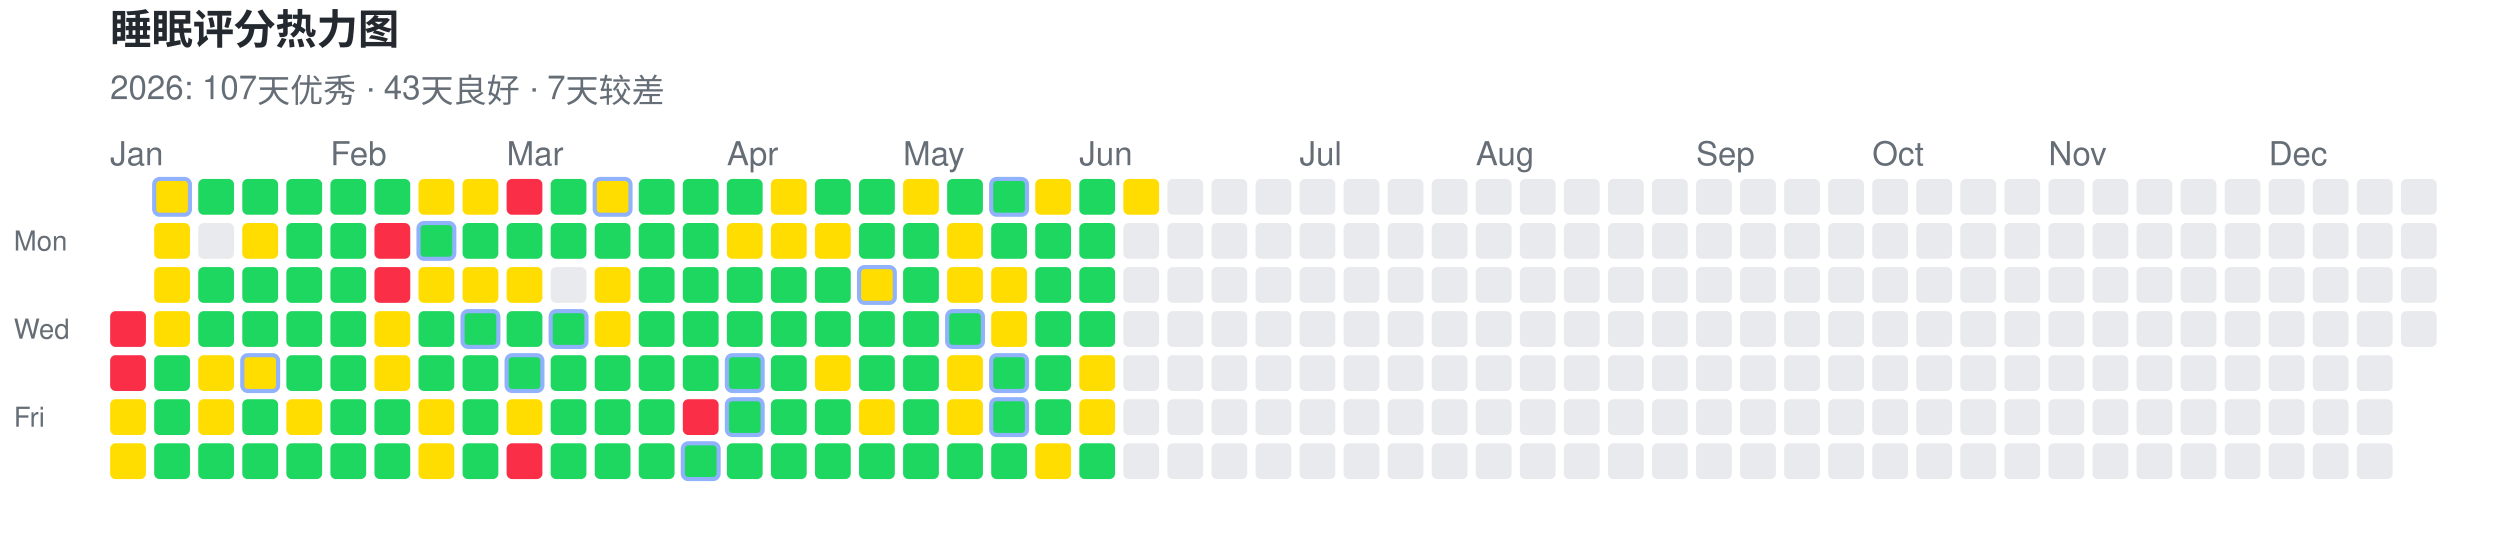
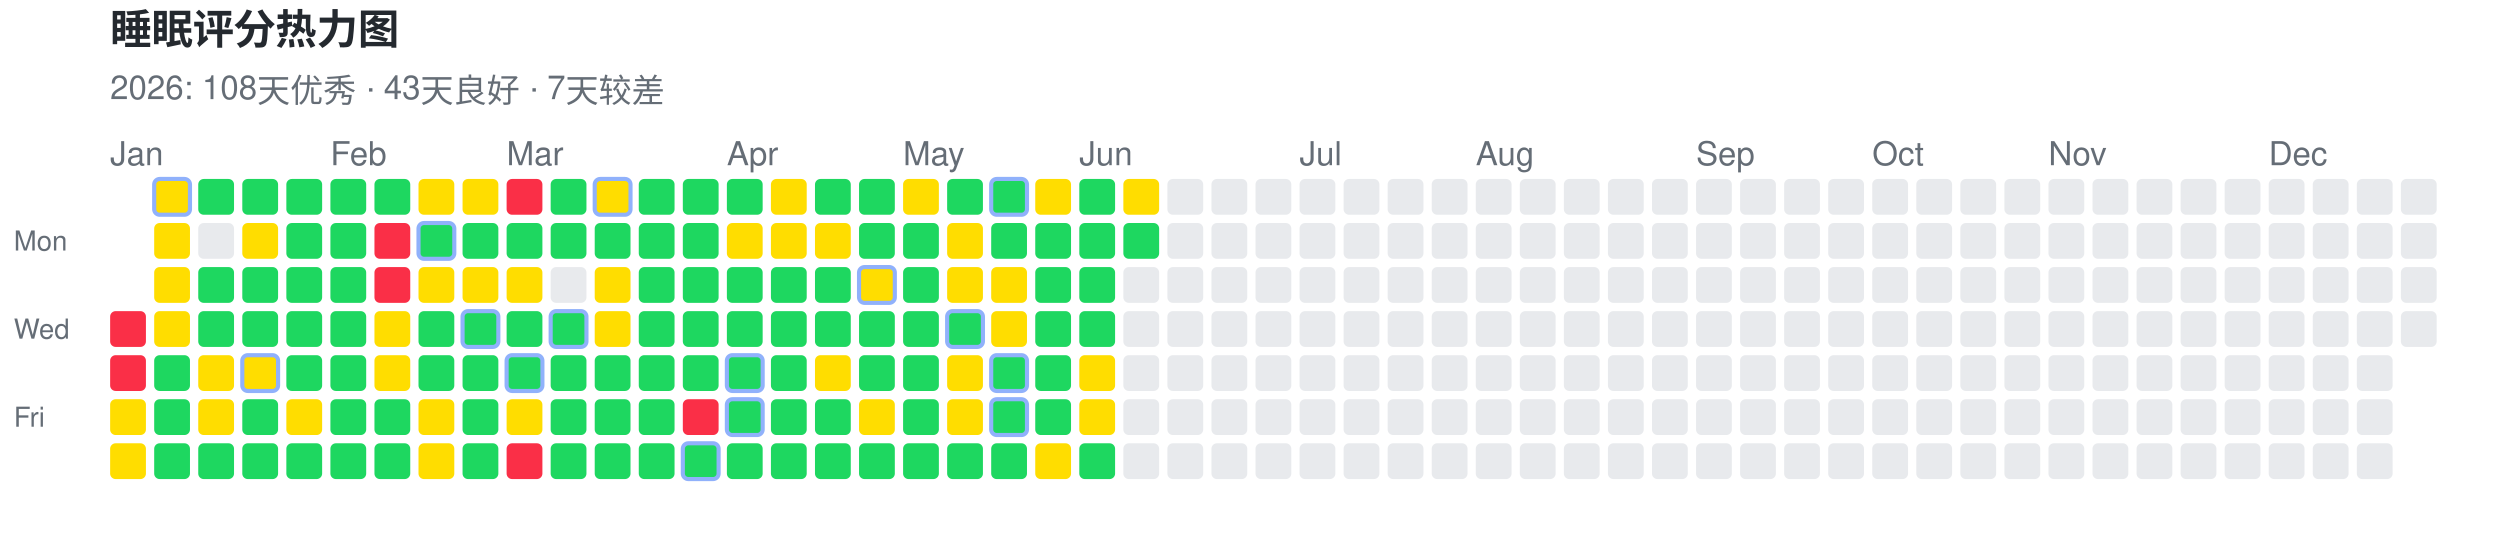
<svg xmlns="http://www.w3.org/2000/svg" width="908" height="197" viewBox="0 0 908 197" style="background-color:white;">
  <style>
    text { font-family: -apple-system, BlinkMacSystemFont, 'Segoe UI', Helvetica, Arial, sans-serif; }
  </style>
  <text x="40" y="16" font-size="15" fill="#24292f" font-weight="bold">睡眠评分热力图</text>
-   <text x="40" y="36" font-size="12" fill="#656d76">2026: 107天优秀 · 43天良好 · 7天较差</text>
+   <text x="40" y="36" font-size="12" fill="#656d76">2026: 108天优秀 · 43天良好 · 7天较差</text>
  <text x="40" y="60" font-size="12" fill="#656d76">Jan</text>
  <text x="120" y="60" font-size="12" fill="#656d76">Feb</text>
  <text x="184" y="60" font-size="12" fill="#656d76">Mar</text>
  <text x="264" y="60" font-size="12" fill="#656d76">Apr</text>
  <text x="328" y="60" font-size="12" fill="#656d76">May</text>
  <text x="392" y="60" font-size="12" fill="#656d76">Jun</text>
  <text x="472" y="60" font-size="12" fill="#656d76">Jul</text>
  <text x="536" y="60" font-size="12" fill="#656d76">Aug</text>
  <text x="616" y="60" font-size="12" fill="#656d76">Sep</text>
  <text x="680" y="60" font-size="12" fill="#656d76">Oct</text>
  <text x="744" y="60" font-size="12" fill="#656d76">Nov</text>
  <text x="824" y="60" font-size="12" fill="#656d76">Dec</text>
  <text x="5" y="91" font-size="10" fill="#656d76">Mon</text>
  <text x="5" y="123" font-size="10" fill="#656d76">Wed</text>
  <text x="5" y="155" font-size="10" fill="#656d76">Fri</text>
  <rect x="40" y="113" width="13" height="13" rx="2" ry="2" fill="#fa2f47" data-date="2026-01-01" data-score="47" data-duration="311" data-nap="" />
  <rect x="40" y="129" width="13" height="13" rx="2" ry="2" fill="#fa2f47" data-date="2026-01-02" data-score="52" data-duration="517" data-nap="" />
  <rect x="40" y="145" width="13" height="13" rx="2" ry="2" fill="#ffdd00" data-date="2026-01-03" data-score="74" data-duration="435" data-nap="" />
  <rect x="40" y="161" width="13" height="13" rx="2" ry="2" fill="#ffdd00" data-date="2026-01-04" data-score="83" data-duration="602" data-nap="" />
  <rect x="56" y="65" width="13" height="13" rx="2" ry="2" fill="#ffdd00" stroke="#90b1fb" stroke-width="1.5" data-date="2026-01-05" data-score="65" data-duration="561" data-nap="56" />
  <rect x="56" y="81" width="13" height="13" rx="2" ry="2" fill="#ffdd00" data-date="2026-01-06" data-score="84" data-duration="498" data-nap="" />
  <rect x="56" y="97" width="13" height="13" rx="2" ry="2" fill="#ffdd00" data-date="2026-01-07" data-score="73" data-duration="473" data-nap="" />
  <rect x="56" y="113" width="13" height="13" rx="2" ry="2" fill="#ffdd00" data-date="2026-01-08" data-score="71" data-duration="471" data-nap="" />
  <rect x="56" y="129" width="13" height="13" rx="2" ry="2" fill="#1ed760" data-date="2026-01-09" data-score="92" data-duration="435" data-nap="" />
  <rect x="56" y="145" width="13" height="13" rx="2" ry="2" fill="#1ed760" data-date="2026-01-10" data-score="95" data-duration="421" data-nap="" />
  <rect x="56" y="161" width="13" height="13" rx="2" ry="2" fill="#1ed760" data-date="2026-01-11" data-score="97" data-duration="395" data-nap="" />
  <rect x="72" y="65" width="13" height="13" rx="2" ry="2" fill="#1ed760" data-date="2026-01-12" data-score="97" data-duration="420" data-nap="" />
  <rect x="72" y="81" width="13" height="13" rx="2" ry="2" fill="#E8EAED" data-date="2026-01-13" data-score="" data-duration="" data-nap="" />
  <rect x="72" y="97" width="13" height="13" rx="2" ry="2" fill="#1ed760" data-date="2026-01-14" data-score="96" data-duration="533" data-nap="" />
  <rect x="72" y="113" width="13" height="13" rx="2" ry="2" fill="#1ed760" data-date="2026-01-15" data-score="95" data-duration="486" data-nap="" />
  <rect x="72" y="129" width="13" height="13" rx="2" ry="2" fill="#ffdd00" data-date="2026-01-16" data-score="69" data-duration="442" data-nap="" />
  <rect x="72" y="145" width="13" height="13" rx="2" ry="2" fill="#ffdd00" data-date="2026-01-17" data-score="76" data-duration="550" data-nap="" />
  <rect x="72" y="161" width="13" height="13" rx="2" ry="2" fill="#1ed760" data-date="2026-01-18" data-score="91" data-duration="450" data-nap="" />
  <rect x="88" y="65" width="13" height="13" rx="2" ry="2" fill="#1ed760" data-date="2026-01-19" data-score="98" data-duration="467" data-nap="" />
  <rect x="88" y="81" width="13" height="13" rx="2" ry="2" fill="#ffdd00" data-date="2026-01-20" data-score="74" data-duration="479" data-nap="" />
  <rect x="88" y="97" width="13" height="13" rx="2" ry="2" fill="#1ed760" data-date="2026-01-21" data-score="96" data-duration="461" data-nap="" />
  <rect x="88" y="113" width="13" height="13" rx="2" ry="2" fill="#1ed760" data-date="2026-01-22" data-score="93" data-duration="448" data-nap="" />
  <rect x="88" y="129" width="13" height="13" rx="2" ry="2" fill="#ffdd00" stroke="#90b1fb" stroke-width="1.5" data-date="2026-01-23" data-score="83" data-duration="499" data-nap="42" />
  <rect x="88" y="145" width="13" height="13" rx="2" ry="2" fill="#1ed760" data-date="2026-01-24" data-score="98" data-duration="545" data-nap="" />
  <rect x="88" y="161" width="13" height="13" rx="2" ry="2" fill="#1ed760" data-date="2026-01-25" data-score="86" data-duration="546" data-nap="" />
  <rect x="104" y="65" width="13" height="13" rx="2" ry="2" fill="#1ed760" data-date="2026-01-26" data-score="95" data-duration="508" data-nap="" />
  <rect x="104" y="81" width="13" height="13" rx="2" ry="2" fill="#1ed760" data-date="2026-01-27" data-score="94" data-duration="525" data-nap="" />
  <rect x="104" y="97" width="13" height="13" rx="2" ry="2" fill="#1ed760" data-date="2026-01-28" data-score="96" data-duration="422" data-nap="" />
  <rect x="104" y="113" width="13" height="13" rx="2" ry="2" fill="#1ed760" data-date="2026-01-29" data-score="94" data-duration="445" data-nap="" />
  <rect x="104" y="129" width="13" height="13" rx="2" ry="2" fill="#1ed760" data-date="2026-01-30" data-score="92" data-duration="562" data-nap="" />
  <rect x="104" y="145" width="13" height="13" rx="2" ry="2" fill="#ffdd00" data-date="2026-01-31" data-score="74" data-duration="511" data-nap="" />
  <rect x="104" y="161" width="13" height="13" rx="2" ry="2" fill="#1ed760" data-date="2026-02-01" data-score="96" data-duration="495" data-nap="" />
  <rect x="120" y="65" width="13" height="13" rx="2" ry="2" fill="#1ed760" data-date="2026-02-02" data-score="96" data-duration="519" data-nap="" />
  <rect x="120" y="81" width="13" height="13" rx="2" ry="2" fill="#1ed760" data-date="2026-02-03" data-score="96" data-duration="517" data-nap="" />
  <rect x="120" y="97" width="13" height="13" rx="2" ry="2" fill="#1ed760" data-date="2026-02-04" data-score="95" data-duration="464" data-nap="" />
  <rect x="120" y="113" width="13" height="13" rx="2" ry="2" fill="#1ed760" data-date="2026-02-05" data-score="97" data-duration="443" data-nap="" />
  <rect x="120" y="129" width="13" height="13" rx="2" ry="2" fill="#1ed760" data-date="2026-02-06" data-score="95" data-duration="516" data-nap="" />
  <rect x="120" y="145" width="13" height="13" rx="2" ry="2" fill="#1ed760" data-date="2026-02-07" data-score="96" data-duration="497" data-nap="" />
  <rect x="120" y="161" width="13" height="13" rx="2" ry="2" fill="#1ed760" data-date="2026-02-08" data-score="86" data-duration="488" data-nap="" />
  <rect x="136" y="65" width="13" height="13" rx="2" ry="2" fill="#1ed760" data-date="2026-02-09" data-score="93" data-duration="394" data-nap="" />
  <rect x="136" y="81" width="13" height="13" rx="2" ry="2" fill="#fa2f47" data-date="2026-02-10" data-score="56" data-duration="322" data-nap="" />
  <rect x="136" y="97" width="13" height="13" rx="2" ry="2" fill="#fa2f47" data-date="2026-02-11" data-score="44" data-duration="212" data-nap="" />
  <rect x="136" y="113" width="13" height="13" rx="2" ry="2" fill="#ffdd00" data-date="2026-02-12" data-score="84" data-duration="538" data-nap="" />
  <rect x="136" y="129" width="13" height="13" rx="2" ry="2" fill="#ffdd00" data-date="2026-02-13" data-score="81" data-duration="522" data-nap="" />
  <rect x="136" y="145" width="13" height="13" rx="2" ry="2" fill="#1ed760" data-date="2026-02-14" data-score="95" data-duration="444" data-nap="" />
  <rect x="136" y="161" width="13" height="13" rx="2" ry="2" fill="#1ed760" data-date="2026-02-15" data-score="98" data-duration="506" data-nap="" />
  <rect x="152" y="65" width="13" height="13" rx="2" ry="2" fill="#ffdd00" data-date="2026-02-16" data-score="84" data-duration="535" data-nap="" />
  <rect x="152" y="81" width="13" height="13" rx="2" ry="2" fill="#1ed760" stroke="#90b1fb" stroke-width="1.5" data-date="2026-02-17" data-score="94" data-duration="493" data-nap="58" />
  <rect x="152" y="97" width="13" height="13" rx="2" ry="2" fill="#ffdd00" data-date="2026-02-18" data-score="72" data-duration="530" data-nap="" />
  <rect x="152" y="113" width="13" height="13" rx="2" ry="2" fill="#1ed760" data-date="2026-02-19" data-score="93" data-duration="407" data-nap="" />
  <rect x="152" y="129" width="13" height="13" rx="2" ry="2" fill="#1ed760" data-date="2026-02-20" data-score="98" data-duration="400" data-nap="" />
  <rect x="152" y="145" width="13" height="13" rx="2" ry="2" fill="#ffdd00" data-date="2026-02-21" data-score="79" data-duration="497" data-nap="" />
  <rect x="152" y="161" width="13" height="13" rx="2" ry="2" fill="#ffdd00" data-date="2026-02-22" data-score="84" data-duration="494" data-nap="" />
  <rect x="168" y="65" width="13" height="13" rx="2" ry="2" fill="#ffdd00" data-date="2026-02-23" data-score="84" data-duration="404" data-nap="" />
  <rect x="168" y="81" width="13" height="13" rx="2" ry="2" fill="#1ed760" data-date="2026-02-24" data-score="93" data-duration="485" data-nap="" />
  <rect x="168" y="97" width="13" height="13" rx="2" ry="2" fill="#ffdd00" data-date="2026-02-25" data-score="82" data-duration="512" data-nap="" />
  <rect x="168" y="113" width="13" height="13" rx="2" ry="2" fill="#1ed760" stroke="#90b1fb" stroke-width="1.5" data-date="2026-02-26" data-score="93" data-duration="446" data-nap="28" />
  <rect x="168" y="129" width="13" height="13" rx="2" ry="2" fill="#1ed760" data-date="2026-02-27" data-score="97" data-duration="464" data-nap="" />
  <rect x="168" y="145" width="13" height="13" rx="2" ry="2" fill="#1ed760" data-date="2026-02-28" data-score="94" data-duration="351" data-nap="" />
  <rect x="168" y="161" width="13" height="13" rx="2" ry="2" fill="#1ed760" data-date="2026-03-01" data-score="96" data-duration="390" data-nap="" />
  <rect x="184" y="65" width="13" height="13" rx="2" ry="2" fill="#fa2f47" data-date="2026-03-02" data-score="49" data-duration="250" data-nap="" />
  <rect x="184" y="81" width="13" height="13" rx="2" ry="2" fill="#1ed760" data-date="2026-03-03" data-score="98" data-duration="516" data-nap="" />
  <rect x="184" y="97" width="13" height="13" rx="2" ry="2" fill="#ffdd00" data-date="2026-03-04" data-score="75" data-duration="464" data-nap="" />
  <rect x="184" y="113" width="13" height="13" rx="2" ry="2" fill="#1ed760" data-date="2026-03-05" data-score="91" data-duration="500" data-nap="" />
  <rect x="184" y="129" width="13" height="13" rx="2" ry="2" fill="#1ed760" stroke="#90b1fb" stroke-width="1.5" data-date="2026-03-06" data-score="91" data-duration="403" data-nap="36" />
  <rect x="184" y="145" width="13" height="13" rx="2" ry="2" fill="#ffdd00" data-date="2026-03-07" data-score="80" data-duration="356" data-nap="" />
  <rect x="184" y="161" width="13" height="13" rx="2" ry="2" fill="#fa2f47" data-date="2026-03-08" data-score="52" data-duration="752" data-nap="" />
  <rect x="200" y="65" width="13" height="13" rx="2" ry="2" fill="#1ed760" data-date="2026-03-09" data-score="96" data-duration="483" data-nap="" />
  <rect x="200" y="81" width="13" height="13" rx="2" ry="2" fill="#1ed760" data-date="2026-03-10" data-score="92" data-duration="522" data-nap="" />
  <rect x="200" y="97" width="13" height="13" rx="2" ry="2" fill="#E8EAED" data-date="2026-03-11" data-score="" data-duration="" data-nap="" />
  <rect x="200" y="113" width="13" height="13" rx="2" ry="2" fill="#1ed760" stroke="#90b1fb" stroke-width="1.5" data-date="2026-03-12" data-score="95" data-duration="485" data-nap="39" />
  <rect x="200" y="129" width="13" height="13" rx="2" ry="2" fill="#1ed760" data-date="2026-03-13" data-score="96" data-duration="482" data-nap="" />
  <rect x="200" y="145" width="13" height="13" rx="2" ry="2" fill="#1ed760" data-date="2026-03-14" data-score="96" data-duration="517" data-nap="" />
  <rect x="200" y="161" width="13" height="13" rx="2" ry="2" fill="#1ed760" data-date="2026-03-15" data-score="98" data-duration="512" data-nap="" />
  <rect x="216" y="65" width="13" height="13" rx="2" ry="2" fill="#ffdd00" stroke="#90b1fb" stroke-width="1.5" data-date="2026-03-16" data-score="63" data-duration="391" data-nap="28" />
  <rect x="216" y="81" width="13" height="13" rx="2" ry="2" fill="#1ed760" data-date="2026-03-17" data-score="98" data-duration="512" data-nap="" />
  <rect x="216" y="97" width="13" height="13" rx="2" ry="2" fill="#ffdd00" data-date="2026-03-18" data-score="75" data-duration="419" data-nap="" />
  <rect x="216" y="113" width="13" height="13" rx="2" ry="2" fill="#ffdd00" data-date="2026-03-19" data-score="73" data-duration="454" data-nap="" />
  <rect x="216" y="129" width="13" height="13" rx="2" ry="2" fill="#1ed760" data-date="2026-03-20" data-score="98" data-duration="468" data-nap="" />
  <rect x="216" y="145" width="13" height="13" rx="2" ry="2" fill="#1ed760" data-date="2026-03-21" data-score="98" data-duration="472" data-nap="" />
  <rect x="216" y="161" width="13" height="13" rx="2" ry="2" fill="#1ed760" data-date="2026-03-22" data-score="97" data-duration="540" data-nap="" />
  <rect x="232" y="65" width="13" height="13" rx="2" ry="2" fill="#1ed760" data-date="2026-03-23" data-score="98" data-duration="522" data-nap="" />
  <rect x="232" y="81" width="13" height="13" rx="2" ry="2" fill="#1ed760" data-date="2026-03-24" data-score="92" data-duration="492" data-nap="" />
  <rect x="232" y="97" width="13" height="13" rx="2" ry="2" fill="#1ed760" data-date="2026-03-25" data-score="99" data-duration="489" data-nap="" />
  <rect x="232" y="113" width="13" height="13" rx="2" ry="2" fill="#1ed760" data-date="2026-03-26" data-score="98" data-duration="488" data-nap="" />
  <rect x="232" y="129" width="13" height="13" rx="2" ry="2" fill="#1ed760" data-date="2026-03-27" data-score="96" data-duration="403" data-nap="" />
  <rect x="232" y="145" width="13" height="13" rx="2" ry="2" fill="#1ed760" data-date="2026-03-28" data-score="98" data-duration="474" data-nap="" />
  <rect x="232" y="161" width="13" height="13" rx="2" ry="2" fill="#1ed760" data-date="2026-03-29" data-score="95" data-duration="511" data-nap="" />
  <rect x="248" y="65" width="13" height="13" rx="2" ry="2" fill="#1ed760" data-date="2026-03-30" data-score="95" data-duration="516" data-nap="" />
  <rect x="248" y="81" width="13" height="13" rx="2" ry="2" fill="#1ed760" data-date="2026-03-31" data-score="96" data-duration="503" data-nap="" />
  <rect x="248" y="97" width="13" height="13" rx="2" ry="2" fill="#1ed760" data-date="2026-04-01" data-score="95" data-duration="476" data-nap="" />
  <rect x="248" y="113" width="13" height="13" rx="2" ry="2" fill="#1ed760" data-date="2026-04-02" data-score="98" data-duration="480" data-nap="" />
  <rect x="248" y="129" width="13" height="13" rx="2" ry="2" fill="#1ed760" data-date="2026-04-03" data-score="98" data-duration="375" data-nap="" />
  <rect x="248" y="145" width="13" height="13" rx="2" ry="2" fill="#fa2f47" data-date="2026-04-04" data-score="52" data-duration="327" data-nap="" />
  <rect x="248" y="161" width="13" height="13" rx="2" ry="2" fill="#1ed760" stroke="#90b1fb" stroke-width="1.5" data-date="2026-04-05" data-score="95" data-duration="511" data-nap="38" />
  <rect x="264" y="65" width="13" height="13" rx="2" ry="2" fill="#1ed760" data-date="2026-04-06" data-score="92" data-duration="481" data-nap="" />
  <rect x="264" y="81" width="13" height="13" rx="2" ry="2" fill="#ffdd00" data-date="2026-04-07" data-score="79" data-duration="510" data-nap="" />
  <rect x="264" y="97" width="13" height="13" rx="2" ry="2" fill="#1ed760" data-date="2026-04-08" data-score="98" data-duration="491" data-nap="" />
  <rect x="264" y="113" width="13" height="13" rx="2" ry="2" fill="#1ed760" data-date="2026-04-09" data-score="96" data-duration="456" data-nap="" />
  <rect x="264" y="129" width="13" height="13" rx="2" ry="2" fill="#1ed760" stroke="#90b1fb" stroke-width="1.5" data-date="2026-04-10" data-score="96" data-duration="386" data-nap="26" />
  <rect x="264" y="145" width="13" height="13" rx="2" ry="2" fill="#1ed760" stroke="#90b1fb" stroke-width="1.5" data-date="2026-04-11" data-score="98" data-duration="437" data-nap="31" />
  <rect x="264" y="161" width="13" height="13" rx="2" ry="2" fill="#1ed760" data-date="2026-04-12" data-score="92" data-duration="579" data-nap="" />
  <rect x="280" y="65" width="13" height="13" rx="2" ry="2" fill="#ffdd00" data-date="2026-04-13" data-score="77" data-duration="486" data-nap="" />
  <rect x="280" y="81" width="13" height="13" rx="2" ry="2" fill="#ffdd00" data-date="2026-04-14" data-score="85" data-duration="472" data-nap="" />
  <rect x="280" y="97" width="13" height="13" rx="2" ry="2" fill="#1ed760" data-date="2026-04-15" data-score="95" data-duration="498" data-nap="" />
  <rect x="280" y="113" width="13" height="13" rx="2" ry="2" fill="#1ed760" data-date="2026-04-16" data-score="93" data-duration="417" data-nap="" />
  <rect x="280" y="129" width="13" height="13" rx="2" ry="2" fill="#1ed760" data-date="2026-04-17" data-score="95" data-duration="396" data-nap="" />
  <rect x="280" y="145" width="13" height="13" rx="2" ry="2" fill="#1ed760" data-date="2026-04-18" data-score="94" data-duration="378" data-nap="" />
  <rect x="280" y="161" width="13" height="13" rx="2" ry="2" fill="#1ed760" data-date="2026-04-19" data-score="95" data-duration="480" data-nap="" />
  <rect x="296" y="65" width="13" height="13" rx="2" ry="2" fill="#1ed760" data-date="2026-04-20" data-score="92" data-duration="428" data-nap="" />
  <rect x="296" y="81" width="13" height="13" rx="2" ry="2" fill="#ffdd00" data-date="2026-04-21" data-score="83" data-duration="357" data-nap="" />
  <rect x="296" y="97" width="13" height="13" rx="2" ry="2" fill="#1ed760" data-date="2026-04-22" data-score="94" data-duration="443" data-nap="" />
  <rect x="296" y="113" width="13" height="13" rx="2" ry="2" fill="#1ed760" data-date="2026-04-23" data-score="98" data-duration="506" data-nap="" />
  <rect x="296" y="129" width="13" height="13" rx="2" ry="2" fill="#ffdd00" data-date="2026-04-24" data-score="71" data-duration="345" data-nap="" />
  <rect x="296" y="145" width="13" height="13" rx="2" ry="2" fill="#1ed760" data-date="2026-04-25" data-score="92" data-duration="462" data-nap="" />
  <rect x="296" y="161" width="13" height="13" rx="2" ry="2" fill="#1ed760" data-date="2026-04-26" data-score="93" data-duration="534" data-nap="" />
  <rect x="312" y="65" width="13" height="13" rx="2" ry="2" fill="#1ed760" data-date="2026-04-27" data-score="86" data-duration="523" data-nap="" />
  <rect x="312" y="81" width="13" height="13" rx="2" ry="2" fill="#1ed760" data-date="2026-04-28" data-score="97" data-duration="491" data-nap="" />
  <rect x="312" y="97" width="13" height="13" rx="2" ry="2" fill="#ffdd00" stroke="#90b1fb" stroke-width="1.5" data-date="2026-04-29" data-score="66" data-duration="455" data-nap="22" />
  <rect x="312" y="113" width="13" height="13" rx="2" ry="2" fill="#1ed760" data-date="2026-04-30" data-score="97" data-duration="469" data-nap="" />
  <rect x="312" y="129" width="13" height="13" rx="2" ry="2" fill="#1ed760" data-date="2026-05-01" data-score="98" data-duration="553" data-nap="" />
  <rect x="312" y="145" width="13" height="13" rx="2" ry="2" fill="#ffdd00" data-date="2026-05-02" data-score="74" data-duration="418" data-nap="" />
  <rect x="312" y="161" width="13" height="13" rx="2" ry="2" fill="#1ed760" data-date="2026-05-03" data-score="97" data-duration="507" data-nap="" />
  <rect x="328" y="65" width="13" height="13" rx="2" ry="2" fill="#ffdd00" data-date="2026-05-04" data-score="76" data-duration="431" data-nap="" />
  <rect x="328" y="81" width="13" height="13" rx="2" ry="2" fill="#1ed760" data-date="2026-05-05" data-score="98" data-duration="492" data-nap="" />
  <rect x="328" y="97" width="13" height="13" rx="2" ry="2" fill="#1ed760" data-date="2026-05-06" data-score="92" data-duration="511" data-nap="" />
  <rect x="328" y="113" width="13" height="13" rx="2" ry="2" fill="#1ed760" data-date="2026-05-07" data-score="99" data-duration="510" data-nap="" />
  <rect x="328" y="129" width="13" height="13" rx="2" ry="2" fill="#1ed760" data-date="2026-05-08" data-score="97" data-duration="408" data-nap="" />
  <rect x="328" y="145" width="13" height="13" rx="2" ry="2" fill="#1ed760" data-date="2026-05-09" data-score="97" data-duration="494" data-nap="" />
  <rect x="328" y="161" width="13" height="13" rx="2" ry="2" fill="#1ed760" data-date="2026-05-10" data-score="94" data-duration="399" data-nap="" />
  <rect x="344" y="65" width="13" height="13" rx="2" ry="2" fill="#1ed760" data-date="2026-05-11" data-score="98" data-duration="489" data-nap="" />
  <rect x="344" y="81" width="13" height="13" rx="2" ry="2" fill="#ffdd00" data-date="2026-05-12" data-score="66" data-duration="516" data-nap="" />
  <rect x="344" y="97" width="13" height="13" rx="2" ry="2" fill="#ffdd00" data-date="2026-05-13" data-score="77" data-duration="481" data-nap="" />
  <rect x="344" y="113" width="13" height="13" rx="2" ry="2" fill="#1ed760" stroke="#90b1fb" stroke-width="1.5" data-date="2026-05-14" data-score="86" data-duration="480" data-nap="10" />
  <rect x="344" y="129" width="13" height="13" rx="2" ry="2" fill="#ffdd00" data-date="2026-05-15" data-score="76" data-duration="400" data-nap="" />
  <rect x="344" y="145" width="13" height="13" rx="2" ry="2" fill="#ffdd00" data-date="2026-05-16" data-score="83" data-duration="566" data-nap="" />
  <rect x="344" y="161" width="13" height="13" rx="2" ry="2" fill="#1ed760" data-date="2026-05-17" data-score="93" data-duration="405" data-nap="" />
  <rect x="360" y="65" width="13" height="13" rx="2" ry="2" fill="#1ed760" stroke="#90b1fb" stroke-width="1.5" data-date="2026-05-18" data-score="92" data-duration="527" data-nap="23" />
  <rect x="360" y="81" width="13" height="13" rx="2" ry="2" fill="#1ed760" data-date="2026-05-19" data-score="97" data-duration="497" data-nap="" />
  <rect x="360" y="97" width="13" height="13" rx="2" ry="2" fill="#ffdd00" data-date="2026-05-20" data-score="85" data-duration="317" data-nap="" />
  <rect x="360" y="113" width="13" height="13" rx="2" ry="2" fill="#ffdd00" data-date="2026-05-21" data-score="77" data-duration="530" data-nap="" />
  <rect x="360" y="129" width="13" height="13" rx="2" ry="2" fill="#1ed760" stroke="#90b1fb" stroke-width="1.5" data-date="2026-05-22" data-score="93" data-duration="533" data-nap="25" />
  <rect x="360" y="145" width="13" height="13" rx="2" ry="2" fill="#1ed760" stroke="#90b1fb" stroke-width="1.5" data-date="2026-05-23" data-score="97" data-duration="523" data-nap="27" />
  <rect x="360" y="161" width="13" height="13" rx="2" ry="2" fill="#1ed760" data-date="2026-05-24" data-score="97" data-duration="521" data-nap="" />
  <rect x="376" y="65" width="13" height="13" rx="2" ry="2" fill="#ffdd00" data-date="2026-05-25" data-score="83" data-duration="507" data-nap="" />
  <rect x="376" y="81" width="13" height="13" rx="2" ry="2" fill="#1ed760" data-date="2026-05-26" data-score="93" data-duration="498" data-nap="" />
  <rect x="376" y="97" width="13" height="13" rx="2" ry="2" fill="#1ed760" data-date="2026-05-27" data-score="93" data-duration="495" data-nap="" />
  <rect x="376" y="113" width="13" height="13" rx="2" ry="2" fill="#1ed760" data-date="2026-05-28" data-score="93" data-duration="470" data-nap="" />
  <rect x="376" y="129" width="13" height="13" rx="2" ry="2" fill="#1ed760" data-date="2026-05-29" data-score="96" data-duration="408" data-nap="" />
  <rect x="376" y="145" width="13" height="13" rx="2" ry="2" fill="#1ed760" data-date="2026-05-30" data-score="97" data-duration="394" data-nap="" />
  <rect x="376" y="161" width="13" height="13" rx="2" ry="2" fill="#ffdd00" data-date="2026-05-31" data-score="75" data-duration="485" data-nap="" />
  <rect x="392" y="65" width="13" height="13" rx="2" ry="2" fill="#1ed760" data-date="2026-06-01" data-score="96" data-duration="400" data-nap="" />
  <rect x="392" y="81" width="13" height="13" rx="2" ry="2" fill="#1ed760" data-date="2026-06-02" data-score="91" data-duration="497" data-nap="" />
  <rect x="392" y="97" width="13" height="13" rx="2" ry="2" fill="#1ed760" data-date="2026-06-03" data-score="97" data-duration="489" data-nap="" />
  <rect x="392" y="113" width="13" height="13" rx="2" ry="2" fill="#1ed760" data-date="2026-06-04" data-score="97" data-duration="473" data-nap="" />
  <rect x="392" y="129" width="13" height="13" rx="2" ry="2" fill="#ffdd00" data-date="2026-06-05" data-score="62" data-duration="396" data-nap="" />
  <rect x="392" y="145" width="13" height="13" rx="2" ry="2" fill="#ffdd00" data-date="2026-06-06" data-score="79" data-duration="481" data-nap="" />
  <rect x="392" y="161" width="13" height="13" rx="2" ry="2" fill="#1ed760" data-date="2026-06-07" data-score="97" data-duration="453" data-nap="" />
  <rect x="408" y="65" width="13" height="13" rx="2" ry="2" fill="#ffdd00" data-date="2026-06-08" data-score="85" data-duration="500" data-nap="" />
-   <rect x="408" y="81" width="13" height="13" rx="2" ry="2" fill="#E8EAED" data-date="2026-06-09" data-score="" data-duration="" data-nap="" />
+   <rect x="408" y="81" width="13" height="13" rx="2" ry="2" fill="#1ed760" data-date="2026-06-09" data-score="96" data-duration="420" data-nap="" />
  <rect x="408" y="97" width="13" height="13" rx="2" ry="2" fill="#E8EAED" data-date="2026-06-10" data-score="" data-duration="" data-nap="" />
  <rect x="408" y="113" width="13" height="13" rx="2" ry="2" fill="#E8EAED" data-date="2026-06-11" data-score="" data-duration="" data-nap="" />
  <rect x="408" y="129" width="13" height="13" rx="2" ry="2" fill="#E8EAED" data-date="2026-06-12" data-score="" data-duration="" data-nap="" />
  <rect x="408" y="145" width="13" height="13" rx="2" ry="2" fill="#E8EAED" data-date="2026-06-13" data-score="" data-duration="" data-nap="" />
  <rect x="408" y="161" width="13" height="13" rx="2" ry="2" fill="#E8EAED" data-date="2026-06-14" data-score="" data-duration="" data-nap="" />
  <rect x="424" y="65" width="13" height="13" rx="2" ry="2" fill="#E8EAED" data-date="2026-06-15" data-score="" data-duration="" data-nap="" />
  <rect x="424" y="81" width="13" height="13" rx="2" ry="2" fill="#E8EAED" data-date="2026-06-16" data-score="" data-duration="" data-nap="" />
  <rect x="424" y="97" width="13" height="13" rx="2" ry="2" fill="#E8EAED" data-date="2026-06-17" data-score="" data-duration="" data-nap="" />
  <rect x="424" y="113" width="13" height="13" rx="2" ry="2" fill="#E8EAED" data-date="2026-06-18" data-score="" data-duration="" data-nap="" />
  <rect x="424" y="129" width="13" height="13" rx="2" ry="2" fill="#E8EAED" data-date="2026-06-19" data-score="" data-duration="" data-nap="" />
  <rect x="424" y="145" width="13" height="13" rx="2" ry="2" fill="#E8EAED" data-date="2026-06-20" data-score="" data-duration="" data-nap="" />
  <rect x="424" y="161" width="13" height="13" rx="2" ry="2" fill="#E8EAED" data-date="2026-06-21" data-score="" data-duration="" data-nap="" />
  <rect x="440" y="65" width="13" height="13" rx="2" ry="2" fill="#E8EAED" data-date="2026-06-22" data-score="" data-duration="" data-nap="" />
  <rect x="440" y="81" width="13" height="13" rx="2" ry="2" fill="#E8EAED" data-date="2026-06-23" data-score="" data-duration="" data-nap="" />
  <rect x="440" y="97" width="13" height="13" rx="2" ry="2" fill="#E8EAED" data-date="2026-06-24" data-score="" data-duration="" data-nap="" />
  <rect x="440" y="113" width="13" height="13" rx="2" ry="2" fill="#E8EAED" data-date="2026-06-25" data-score="" data-duration="" data-nap="" />
  <rect x="440" y="129" width="13" height="13" rx="2" ry="2" fill="#E8EAED" data-date="2026-06-26" data-score="" data-duration="" data-nap="" />
  <rect x="440" y="145" width="13" height="13" rx="2" ry="2" fill="#E8EAED" data-date="2026-06-27" data-score="" data-duration="" data-nap="" />
  <rect x="440" y="161" width="13" height="13" rx="2" ry="2" fill="#E8EAED" data-date="2026-06-28" data-score="" data-duration="" data-nap="" />
  <rect x="456" y="65" width="13" height="13" rx="2" ry="2" fill="#E8EAED" data-date="2026-06-29" data-score="" data-duration="" data-nap="" />
  <rect x="456" y="81" width="13" height="13" rx="2" ry="2" fill="#E8EAED" data-date="2026-06-30" data-score="" data-duration="" data-nap="" />
  <rect x="456" y="97" width="13" height="13" rx="2" ry="2" fill="#E8EAED" data-date="2026-07-01" data-score="" data-duration="" data-nap="" />
  <rect x="456" y="113" width="13" height="13" rx="2" ry="2" fill="#E8EAED" data-date="2026-07-02" data-score="" data-duration="" data-nap="" />
  <rect x="456" y="129" width="13" height="13" rx="2" ry="2" fill="#E8EAED" data-date="2026-07-03" data-score="" data-duration="" data-nap="" />
  <rect x="456" y="145" width="13" height="13" rx="2" ry="2" fill="#E8EAED" data-date="2026-07-04" data-score="" data-duration="" data-nap="" />
  <rect x="456" y="161" width="13" height="13" rx="2" ry="2" fill="#E8EAED" data-date="2026-07-05" data-score="" data-duration="" data-nap="" />
  <rect x="472" y="65" width="13" height="13" rx="2" ry="2" fill="#E8EAED" data-date="2026-07-06" data-score="" data-duration="" data-nap="" />
  <rect x="472" y="81" width="13" height="13" rx="2" ry="2" fill="#E8EAED" data-date="2026-07-07" data-score="" data-duration="" data-nap="" />
  <rect x="472" y="97" width="13" height="13" rx="2" ry="2" fill="#E8EAED" data-date="2026-07-08" data-score="" data-duration="" data-nap="" />
  <rect x="472" y="113" width="13" height="13" rx="2" ry="2" fill="#E8EAED" data-date="2026-07-09" data-score="" data-duration="" data-nap="" />
  <rect x="472" y="129" width="13" height="13" rx="2" ry="2" fill="#E8EAED" data-date="2026-07-10" data-score="" data-duration="" data-nap="" />
  <rect x="472" y="145" width="13" height="13" rx="2" ry="2" fill="#E8EAED" data-date="2026-07-11" data-score="" data-duration="" data-nap="" />
  <rect x="472" y="161" width="13" height="13" rx="2" ry="2" fill="#E8EAED" data-date="2026-07-12" data-score="" data-duration="" data-nap="" />
  <rect x="488" y="65" width="13" height="13" rx="2" ry="2" fill="#E8EAED" data-date="2026-07-13" data-score="" data-duration="" data-nap="" />
  <rect x="488" y="81" width="13" height="13" rx="2" ry="2" fill="#E8EAED" data-date="2026-07-14" data-score="" data-duration="" data-nap="" />
  <rect x="488" y="97" width="13" height="13" rx="2" ry="2" fill="#E8EAED" data-date="2026-07-15" data-score="" data-duration="" data-nap="" />
  <rect x="488" y="113" width="13" height="13" rx="2" ry="2" fill="#E8EAED" data-date="2026-07-16" data-score="" data-duration="" data-nap="" />
  <rect x="488" y="129" width="13" height="13" rx="2" ry="2" fill="#E8EAED" data-date="2026-07-17" data-score="" data-duration="" data-nap="" />
  <rect x="488" y="145" width="13" height="13" rx="2" ry="2" fill="#E8EAED" data-date="2026-07-18" data-score="" data-duration="" data-nap="" />
  <rect x="488" y="161" width="13" height="13" rx="2" ry="2" fill="#E8EAED" data-date="2026-07-19" data-score="" data-duration="" data-nap="" />
  <rect x="504" y="65" width="13" height="13" rx="2" ry="2" fill="#E8EAED" data-date="2026-07-20" data-score="" data-duration="" data-nap="" />
  <rect x="504" y="81" width="13" height="13" rx="2" ry="2" fill="#E8EAED" data-date="2026-07-21" data-score="" data-duration="" data-nap="" />
  <rect x="504" y="97" width="13" height="13" rx="2" ry="2" fill="#E8EAED" data-date="2026-07-22" data-score="" data-duration="" data-nap="" />
  <rect x="504" y="113" width="13" height="13" rx="2" ry="2" fill="#E8EAED" data-date="2026-07-23" data-score="" data-duration="" data-nap="" />
  <rect x="504" y="129" width="13" height="13" rx="2" ry="2" fill="#E8EAED" data-date="2026-07-24" data-score="" data-duration="" data-nap="" />
  <rect x="504" y="145" width="13" height="13" rx="2" ry="2" fill="#E8EAED" data-date="2026-07-25" data-score="" data-duration="" data-nap="" />
  <rect x="504" y="161" width="13" height="13" rx="2" ry="2" fill="#E8EAED" data-date="2026-07-26" data-score="" data-duration="" data-nap="" />
  <rect x="520" y="65" width="13" height="13" rx="2" ry="2" fill="#E8EAED" data-date="2026-07-27" data-score="" data-duration="" data-nap="" />
  <rect x="520" y="81" width="13" height="13" rx="2" ry="2" fill="#E8EAED" data-date="2026-07-28" data-score="" data-duration="" data-nap="" />
  <rect x="520" y="97" width="13" height="13" rx="2" ry="2" fill="#E8EAED" data-date="2026-07-29" data-score="" data-duration="" data-nap="" />
  <rect x="520" y="113" width="13" height="13" rx="2" ry="2" fill="#E8EAED" data-date="2026-07-30" data-score="" data-duration="" data-nap="" />
  <rect x="520" y="129" width="13" height="13" rx="2" ry="2" fill="#E8EAED" data-date="2026-07-31" data-score="" data-duration="" data-nap="" />
  <rect x="520" y="145" width="13" height="13" rx="2" ry="2" fill="#E8EAED" data-date="2026-08-01" data-score="" data-duration="" data-nap="" />
  <rect x="520" y="161" width="13" height="13" rx="2" ry="2" fill="#E8EAED" data-date="2026-08-02" data-score="" data-duration="" data-nap="" />
  <rect x="536" y="65" width="13" height="13" rx="2" ry="2" fill="#E8EAED" data-date="2026-08-03" data-score="" data-duration="" data-nap="" />
  <rect x="536" y="81" width="13" height="13" rx="2" ry="2" fill="#E8EAED" data-date="2026-08-04" data-score="" data-duration="" data-nap="" />
  <rect x="536" y="97" width="13" height="13" rx="2" ry="2" fill="#E8EAED" data-date="2026-08-05" data-score="" data-duration="" data-nap="" />
  <rect x="536" y="113" width="13" height="13" rx="2" ry="2" fill="#E8EAED" data-date="2026-08-06" data-score="" data-duration="" data-nap="" />
  <rect x="536" y="129" width="13" height="13" rx="2" ry="2" fill="#E8EAED" data-date="2026-08-07" data-score="" data-duration="" data-nap="" />
  <rect x="536" y="145" width="13" height="13" rx="2" ry="2" fill="#E8EAED" data-date="2026-08-08" data-score="" data-duration="" data-nap="" />
  <rect x="536" y="161" width="13" height="13" rx="2" ry="2" fill="#E8EAED" data-date="2026-08-09" data-score="" data-duration="" data-nap="" />
  <rect x="552" y="65" width="13" height="13" rx="2" ry="2" fill="#E8EAED" data-date="2026-08-10" data-score="" data-duration="" data-nap="" />
  <rect x="552" y="81" width="13" height="13" rx="2" ry="2" fill="#E8EAED" data-date="2026-08-11" data-score="" data-duration="" data-nap="" />
  <rect x="552" y="97" width="13" height="13" rx="2" ry="2" fill="#E8EAED" data-date="2026-08-12" data-score="" data-duration="" data-nap="" />
  <rect x="552" y="113" width="13" height="13" rx="2" ry="2" fill="#E8EAED" data-date="2026-08-13" data-score="" data-duration="" data-nap="" />
  <rect x="552" y="129" width="13" height="13" rx="2" ry="2" fill="#E8EAED" data-date="2026-08-14" data-score="" data-duration="" data-nap="" />
  <rect x="552" y="145" width="13" height="13" rx="2" ry="2" fill="#E8EAED" data-date="2026-08-15" data-score="" data-duration="" data-nap="" />
  <rect x="552" y="161" width="13" height="13" rx="2" ry="2" fill="#E8EAED" data-date="2026-08-16" data-score="" data-duration="" data-nap="" />
  <rect x="568" y="65" width="13" height="13" rx="2" ry="2" fill="#E8EAED" data-date="2026-08-17" data-score="" data-duration="" data-nap="" />
  <rect x="568" y="81" width="13" height="13" rx="2" ry="2" fill="#E8EAED" data-date="2026-08-18" data-score="" data-duration="" data-nap="" />
  <rect x="568" y="97" width="13" height="13" rx="2" ry="2" fill="#E8EAED" data-date="2026-08-19" data-score="" data-duration="" data-nap="" />
  <rect x="568" y="113" width="13" height="13" rx="2" ry="2" fill="#E8EAED" data-date="2026-08-20" data-score="" data-duration="" data-nap="" />
  <rect x="568" y="129" width="13" height="13" rx="2" ry="2" fill="#E8EAED" data-date="2026-08-21" data-score="" data-duration="" data-nap="" />
  <rect x="568" y="145" width="13" height="13" rx="2" ry="2" fill="#E8EAED" data-date="2026-08-22" data-score="" data-duration="" data-nap="" />
  <rect x="568" y="161" width="13" height="13" rx="2" ry="2" fill="#E8EAED" data-date="2026-08-23" data-score="" data-duration="" data-nap="" />
  <rect x="584" y="65" width="13" height="13" rx="2" ry="2" fill="#E8EAED" data-date="2026-08-24" data-score="" data-duration="" data-nap="" />
  <rect x="584" y="81" width="13" height="13" rx="2" ry="2" fill="#E8EAED" data-date="2026-08-25" data-score="" data-duration="" data-nap="" />
  <rect x="584" y="97" width="13" height="13" rx="2" ry="2" fill="#E8EAED" data-date="2026-08-26" data-score="" data-duration="" data-nap="" />
  <rect x="584" y="113" width="13" height="13" rx="2" ry="2" fill="#E8EAED" data-date="2026-08-27" data-score="" data-duration="" data-nap="" />
  <rect x="584" y="129" width="13" height="13" rx="2" ry="2" fill="#E8EAED" data-date="2026-08-28" data-score="" data-duration="" data-nap="" />
  <rect x="584" y="145" width="13" height="13" rx="2" ry="2" fill="#E8EAED" data-date="2026-08-29" data-score="" data-duration="" data-nap="" />
  <rect x="584" y="161" width="13" height="13" rx="2" ry="2" fill="#E8EAED" data-date="2026-08-30" data-score="" data-duration="" data-nap="" />
  <rect x="600" y="65" width="13" height="13" rx="2" ry="2" fill="#E8EAED" data-date="2026-08-31" data-score="" data-duration="" data-nap="" />
  <rect x="600" y="81" width="13" height="13" rx="2" ry="2" fill="#E8EAED" data-date="2026-09-01" data-score="" data-duration="" data-nap="" />
  <rect x="600" y="97" width="13" height="13" rx="2" ry="2" fill="#E8EAED" data-date="2026-09-02" data-score="" data-duration="" data-nap="" />
  <rect x="600" y="113" width="13" height="13" rx="2" ry="2" fill="#E8EAED" data-date="2026-09-03" data-score="" data-duration="" data-nap="" />
  <rect x="600" y="129" width="13" height="13" rx="2" ry="2" fill="#E8EAED" data-date="2026-09-04" data-score="" data-duration="" data-nap="" />
  <rect x="600" y="145" width="13" height="13" rx="2" ry="2" fill="#E8EAED" data-date="2026-09-05" data-score="" data-duration="" data-nap="" />
  <rect x="600" y="161" width="13" height="13" rx="2" ry="2" fill="#E8EAED" data-date="2026-09-06" data-score="" data-duration="" data-nap="" />
  <rect x="616" y="65" width="13" height="13" rx="2" ry="2" fill="#E8EAED" data-date="2026-09-07" data-score="" data-duration="" data-nap="" />
  <rect x="616" y="81" width="13" height="13" rx="2" ry="2" fill="#E8EAED" data-date="2026-09-08" data-score="" data-duration="" data-nap="" />
  <rect x="616" y="97" width="13" height="13" rx="2" ry="2" fill="#E8EAED" data-date="2026-09-09" data-score="" data-duration="" data-nap="" />
  <rect x="616" y="113" width="13" height="13" rx="2" ry="2" fill="#E8EAED" data-date="2026-09-10" data-score="" data-duration="" data-nap="" />
  <rect x="616" y="129" width="13" height="13" rx="2" ry="2" fill="#E8EAED" data-date="2026-09-11" data-score="" data-duration="" data-nap="" />
  <rect x="616" y="145" width="13" height="13" rx="2" ry="2" fill="#E8EAED" data-date="2026-09-12" data-score="" data-duration="" data-nap="" />
  <rect x="616" y="161" width="13" height="13" rx="2" ry="2" fill="#E8EAED" data-date="2026-09-13" data-score="" data-duration="" data-nap="" />
  <rect x="632" y="65" width="13" height="13" rx="2" ry="2" fill="#E8EAED" data-date="2026-09-14" data-score="" data-duration="" data-nap="" />
  <rect x="632" y="81" width="13" height="13" rx="2" ry="2" fill="#E8EAED" data-date="2026-09-15" data-score="" data-duration="" data-nap="" />
  <rect x="632" y="97" width="13" height="13" rx="2" ry="2" fill="#E8EAED" data-date="2026-09-16" data-score="" data-duration="" data-nap="" />
  <rect x="632" y="113" width="13" height="13" rx="2" ry="2" fill="#E8EAED" data-date="2026-09-17" data-score="" data-duration="" data-nap="" />
  <rect x="632" y="129" width="13" height="13" rx="2" ry="2" fill="#E8EAED" data-date="2026-09-18" data-score="" data-duration="" data-nap="" />
  <rect x="632" y="145" width="13" height="13" rx="2" ry="2" fill="#E8EAED" data-date="2026-09-19" data-score="" data-duration="" data-nap="" />
  <rect x="632" y="161" width="13" height="13" rx="2" ry="2" fill="#E8EAED" data-date="2026-09-20" data-score="" data-duration="" data-nap="" />
  <rect x="648" y="65" width="13" height="13" rx="2" ry="2" fill="#E8EAED" data-date="2026-09-21" data-score="" data-duration="" data-nap="" />
  <rect x="648" y="81" width="13" height="13" rx="2" ry="2" fill="#E8EAED" data-date="2026-09-22" data-score="" data-duration="" data-nap="" />
  <rect x="648" y="97" width="13" height="13" rx="2" ry="2" fill="#E8EAED" data-date="2026-09-23" data-score="" data-duration="" data-nap="" />
  <rect x="648" y="113" width="13" height="13" rx="2" ry="2" fill="#E8EAED" data-date="2026-09-24" data-score="" data-duration="" data-nap="" />
  <rect x="648" y="129" width="13" height="13" rx="2" ry="2" fill="#E8EAED" data-date="2026-09-25" data-score="" data-duration="" data-nap="" />
  <rect x="648" y="145" width="13" height="13" rx="2" ry="2" fill="#E8EAED" data-date="2026-09-26" data-score="" data-duration="" data-nap="" />
  <rect x="648" y="161" width="13" height="13" rx="2" ry="2" fill="#E8EAED" data-date="2026-09-27" data-score="" data-duration="" data-nap="" />
  <rect x="664" y="65" width="13" height="13" rx="2" ry="2" fill="#E8EAED" data-date="2026-09-28" data-score="" data-duration="" data-nap="" />
  <rect x="664" y="81" width="13" height="13" rx="2" ry="2" fill="#E8EAED" data-date="2026-09-29" data-score="" data-duration="" data-nap="" />
  <rect x="664" y="97" width="13" height="13" rx="2" ry="2" fill="#E8EAED" data-date="2026-09-30" data-score="" data-duration="" data-nap="" />
  <rect x="664" y="113" width="13" height="13" rx="2" ry="2" fill="#E8EAED" data-date="2026-10-01" data-score="" data-duration="" data-nap="" />
  <rect x="664" y="129" width="13" height="13" rx="2" ry="2" fill="#E8EAED" data-date="2026-10-02" data-score="" data-duration="" data-nap="" />
  <rect x="664" y="145" width="13" height="13" rx="2" ry="2" fill="#E8EAED" data-date="2026-10-03" data-score="" data-duration="" data-nap="" />
  <rect x="664" y="161" width="13" height="13" rx="2" ry="2" fill="#E8EAED" data-date="2026-10-04" data-score="" data-duration="" data-nap="" />
  <rect x="680" y="65" width="13" height="13" rx="2" ry="2" fill="#E8EAED" data-date="2026-10-05" data-score="" data-duration="" data-nap="" />
  <rect x="680" y="81" width="13" height="13" rx="2" ry="2" fill="#E8EAED" data-date="2026-10-06" data-score="" data-duration="" data-nap="" />
  <rect x="680" y="97" width="13" height="13" rx="2" ry="2" fill="#E8EAED" data-date="2026-10-07" data-score="" data-duration="" data-nap="" />
  <rect x="680" y="113" width="13" height="13" rx="2" ry="2" fill="#E8EAED" data-date="2026-10-08" data-score="" data-duration="" data-nap="" />
  <rect x="680" y="129" width="13" height="13" rx="2" ry="2" fill="#E8EAED" data-date="2026-10-09" data-score="" data-duration="" data-nap="" />
  <rect x="680" y="145" width="13" height="13" rx="2" ry="2" fill="#E8EAED" data-date="2026-10-10" data-score="" data-duration="" data-nap="" />
  <rect x="680" y="161" width="13" height="13" rx="2" ry="2" fill="#E8EAED" data-date="2026-10-11" data-score="" data-duration="" data-nap="" />
  <rect x="696" y="65" width="13" height="13" rx="2" ry="2" fill="#E8EAED" data-date="2026-10-12" data-score="" data-duration="" data-nap="" />
  <rect x="696" y="81" width="13" height="13" rx="2" ry="2" fill="#E8EAED" data-date="2026-10-13" data-score="" data-duration="" data-nap="" />
  <rect x="696" y="97" width="13" height="13" rx="2" ry="2" fill="#E8EAED" data-date="2026-10-14" data-score="" data-duration="" data-nap="" />
  <rect x="696" y="113" width="13" height="13" rx="2" ry="2" fill="#E8EAED" data-date="2026-10-15" data-score="" data-duration="" data-nap="" />
  <rect x="696" y="129" width="13" height="13" rx="2" ry="2" fill="#E8EAED" data-date="2026-10-16" data-score="" data-duration="" data-nap="" />
  <rect x="696" y="145" width="13" height="13" rx="2" ry="2" fill="#E8EAED" data-date="2026-10-17" data-score="" data-duration="" data-nap="" />
  <rect x="696" y="161" width="13" height="13" rx="2" ry="2" fill="#E8EAED" data-date="2026-10-18" data-score="" data-duration="" data-nap="" />
  <rect x="712" y="65" width="13" height="13" rx="2" ry="2" fill="#E8EAED" data-date="2026-10-19" data-score="" data-duration="" data-nap="" />
  <rect x="712" y="81" width="13" height="13" rx="2" ry="2" fill="#E8EAED" data-date="2026-10-20" data-score="" data-duration="" data-nap="" />
  <rect x="712" y="97" width="13" height="13" rx="2" ry="2" fill="#E8EAED" data-date="2026-10-21" data-score="" data-duration="" data-nap="" />
  <rect x="712" y="113" width="13" height="13" rx="2" ry="2" fill="#E8EAED" data-date="2026-10-22" data-score="" data-duration="" data-nap="" />
  <rect x="712" y="129" width="13" height="13" rx="2" ry="2" fill="#E8EAED" data-date="2026-10-23" data-score="" data-duration="" data-nap="" />
  <rect x="712" y="145" width="13" height="13" rx="2" ry="2" fill="#E8EAED" data-date="2026-10-24" data-score="" data-duration="" data-nap="" />
  <rect x="712" y="161" width="13" height="13" rx="2" ry="2" fill="#E8EAED" data-date="2026-10-25" data-score="" data-duration="" data-nap="" />
  <rect x="728" y="65" width="13" height="13" rx="2" ry="2" fill="#E8EAED" data-date="2026-10-26" data-score="" data-duration="" data-nap="" />
  <rect x="728" y="81" width="13" height="13" rx="2" ry="2" fill="#E8EAED" data-date="2026-10-27" data-score="" data-duration="" data-nap="" />
  <rect x="728" y="97" width="13" height="13" rx="2" ry="2" fill="#E8EAED" data-date="2026-10-28" data-score="" data-duration="" data-nap="" />
  <rect x="728" y="113" width="13" height="13" rx="2" ry="2" fill="#E8EAED" data-date="2026-10-29" data-score="" data-duration="" data-nap="" />
  <rect x="728" y="129" width="13" height="13" rx="2" ry="2" fill="#E8EAED" data-date="2026-10-30" data-score="" data-duration="" data-nap="" />
  <rect x="728" y="145" width="13" height="13" rx="2" ry="2" fill="#E8EAED" data-date="2026-10-31" data-score="" data-duration="" data-nap="" />
  <rect x="728" y="161" width="13" height="13" rx="2" ry="2" fill="#E8EAED" data-date="2026-11-01" data-score="" data-duration="" data-nap="" />
  <rect x="744" y="65" width="13" height="13" rx="2" ry="2" fill="#E8EAED" data-date="2026-11-02" data-score="" data-duration="" data-nap="" />
  <rect x="744" y="81" width="13" height="13" rx="2" ry="2" fill="#E8EAED" data-date="2026-11-03" data-score="" data-duration="" data-nap="" />
  <rect x="744" y="97" width="13" height="13" rx="2" ry="2" fill="#E8EAED" data-date="2026-11-04" data-score="" data-duration="" data-nap="" />
  <rect x="744" y="113" width="13" height="13" rx="2" ry="2" fill="#E8EAED" data-date="2026-11-05" data-score="" data-duration="" data-nap="" />
  <rect x="744" y="129" width="13" height="13" rx="2" ry="2" fill="#E8EAED" data-date="2026-11-06" data-score="" data-duration="" data-nap="" />
  <rect x="744" y="145" width="13" height="13" rx="2" ry="2" fill="#E8EAED" data-date="2026-11-07" data-score="" data-duration="" data-nap="" />
  <rect x="744" y="161" width="13" height="13" rx="2" ry="2" fill="#E8EAED" data-date="2026-11-08" data-score="" data-duration="" data-nap="" />
  <rect x="760" y="65" width="13" height="13" rx="2" ry="2" fill="#E8EAED" data-date="2026-11-09" data-score="" data-duration="" data-nap="" />
  <rect x="760" y="81" width="13" height="13" rx="2" ry="2" fill="#E8EAED" data-date="2026-11-10" data-score="" data-duration="" data-nap="" />
  <rect x="760" y="97" width="13" height="13" rx="2" ry="2" fill="#E8EAED" data-date="2026-11-11" data-score="" data-duration="" data-nap="" />
  <rect x="760" y="113" width="13" height="13" rx="2" ry="2" fill="#E8EAED" data-date="2026-11-12" data-score="" data-duration="" data-nap="" />
  <rect x="760" y="129" width="13" height="13" rx="2" ry="2" fill="#E8EAED" data-date="2026-11-13" data-score="" data-duration="" data-nap="" />
  <rect x="760" y="145" width="13" height="13" rx="2" ry="2" fill="#E8EAED" data-date="2026-11-14" data-score="" data-duration="" data-nap="" />
  <rect x="760" y="161" width="13" height="13" rx="2" ry="2" fill="#E8EAED" data-date="2026-11-15" data-score="" data-duration="" data-nap="" />
  <rect x="776" y="65" width="13" height="13" rx="2" ry="2" fill="#E8EAED" data-date="2026-11-16" data-score="" data-duration="" data-nap="" />
  <rect x="776" y="81" width="13" height="13" rx="2" ry="2" fill="#E8EAED" data-date="2026-11-17" data-score="" data-duration="" data-nap="" />
  <rect x="776" y="97" width="13" height="13" rx="2" ry="2" fill="#E8EAED" data-date="2026-11-18" data-score="" data-duration="" data-nap="" />
  <rect x="776" y="113" width="13" height="13" rx="2" ry="2" fill="#E8EAED" data-date="2026-11-19" data-score="" data-duration="" data-nap="" />
  <rect x="776" y="129" width="13" height="13" rx="2" ry="2" fill="#E8EAED" data-date="2026-11-20" data-score="" data-duration="" data-nap="" />
  <rect x="776" y="145" width="13" height="13" rx="2" ry="2" fill="#E8EAED" data-date="2026-11-21" data-score="" data-duration="" data-nap="" />
  <rect x="776" y="161" width="13" height="13" rx="2" ry="2" fill="#E8EAED" data-date="2026-11-22" data-score="" data-duration="" data-nap="" />
  <rect x="792" y="65" width="13" height="13" rx="2" ry="2" fill="#E8EAED" data-date="2026-11-23" data-score="" data-duration="" data-nap="" />
  <rect x="792" y="81" width="13" height="13" rx="2" ry="2" fill="#E8EAED" data-date="2026-11-24" data-score="" data-duration="" data-nap="" />
  <rect x="792" y="97" width="13" height="13" rx="2" ry="2" fill="#E8EAED" data-date="2026-11-25" data-score="" data-duration="" data-nap="" />
  <rect x="792" y="113" width="13" height="13" rx="2" ry="2" fill="#E8EAED" data-date="2026-11-26" data-score="" data-duration="" data-nap="" />
  <rect x="792" y="129" width="13" height="13" rx="2" ry="2" fill="#E8EAED" data-date="2026-11-27" data-score="" data-duration="" data-nap="" />
  <rect x="792" y="145" width="13" height="13" rx="2" ry="2" fill="#E8EAED" data-date="2026-11-28" data-score="" data-duration="" data-nap="" />
  <rect x="792" y="161" width="13" height="13" rx="2" ry="2" fill="#E8EAED" data-date="2026-11-29" data-score="" data-duration="" data-nap="" />
  <rect x="808" y="65" width="13" height="13" rx="2" ry="2" fill="#E8EAED" data-date="2026-11-30" data-score="" data-duration="" data-nap="" />
  <rect x="808" y="81" width="13" height="13" rx="2" ry="2" fill="#E8EAED" data-date="2026-12-01" data-score="" data-duration="" data-nap="" />
  <rect x="808" y="97" width="13" height="13" rx="2" ry="2" fill="#E8EAED" data-date="2026-12-02" data-score="" data-duration="" data-nap="" />
  <rect x="808" y="113" width="13" height="13" rx="2" ry="2" fill="#E8EAED" data-date="2026-12-03" data-score="" data-duration="" data-nap="" />
  <rect x="808" y="129" width="13" height="13" rx="2" ry="2" fill="#E8EAED" data-date="2026-12-04" data-score="" data-duration="" data-nap="" />
  <rect x="808" y="145" width="13" height="13" rx="2" ry="2" fill="#E8EAED" data-date="2026-12-05" data-score="" data-duration="" data-nap="" />
  <rect x="808" y="161" width="13" height="13" rx="2" ry="2" fill="#E8EAED" data-date="2026-12-06" data-score="" data-duration="" data-nap="" />
  <rect x="824" y="65" width="13" height="13" rx="2" ry="2" fill="#E8EAED" data-date="2026-12-07" data-score="" data-duration="" data-nap="" />
  <rect x="824" y="81" width="13" height="13" rx="2" ry="2" fill="#E8EAED" data-date="2026-12-08" data-score="" data-duration="" data-nap="" />
  <rect x="824" y="97" width="13" height="13" rx="2" ry="2" fill="#E8EAED" data-date="2026-12-09" data-score="" data-duration="" data-nap="" />
  <rect x="824" y="113" width="13" height="13" rx="2" ry="2" fill="#E8EAED" data-date="2026-12-10" data-score="" data-duration="" data-nap="" />
  <rect x="824" y="129" width="13" height="13" rx="2" ry="2" fill="#E8EAED" data-date="2026-12-11" data-score="" data-duration="" data-nap="" />
  <rect x="824" y="145" width="13" height="13" rx="2" ry="2" fill="#E8EAED" data-date="2026-12-12" data-score="" data-duration="" data-nap="" />
  <rect x="824" y="161" width="13" height="13" rx="2" ry="2" fill="#E8EAED" data-date="2026-12-13" data-score="" data-duration="" data-nap="" />
  <rect x="840" y="65" width="13" height="13" rx="2" ry="2" fill="#E8EAED" data-date="2026-12-14" data-score="" data-duration="" data-nap="" />
  <rect x="840" y="81" width="13" height="13" rx="2" ry="2" fill="#E8EAED" data-date="2026-12-15" data-score="" data-duration="" data-nap="" />
  <rect x="840" y="97" width="13" height="13" rx="2" ry="2" fill="#E8EAED" data-date="2026-12-16" data-score="" data-duration="" data-nap="" />
  <rect x="840" y="113" width="13" height="13" rx="2" ry="2" fill="#E8EAED" data-date="2026-12-17" data-score="" data-duration="" data-nap="" />
  <rect x="840" y="129" width="13" height="13" rx="2" ry="2" fill="#E8EAED" data-date="2026-12-18" data-score="" data-duration="" data-nap="" />
  <rect x="840" y="145" width="13" height="13" rx="2" ry="2" fill="#E8EAED" data-date="2026-12-19" data-score="" data-duration="" data-nap="" />
  <rect x="840" y="161" width="13" height="13" rx="2" ry="2" fill="#E8EAED" data-date="2026-12-20" data-score="" data-duration="" data-nap="" />
  <rect x="856" y="65" width="13" height="13" rx="2" ry="2" fill="#E8EAED" data-date="2026-12-21" data-score="" data-duration="" data-nap="" />
  <rect x="856" y="81" width="13" height="13" rx="2" ry="2" fill="#E8EAED" data-date="2026-12-22" data-score="" data-duration="" data-nap="" />
  <rect x="856" y="97" width="13" height="13" rx="2" ry="2" fill="#E8EAED" data-date="2026-12-23" data-score="" data-duration="" data-nap="" />
  <rect x="856" y="113" width="13" height="13" rx="2" ry="2" fill="#E8EAED" data-date="2026-12-24" data-score="" data-duration="" data-nap="" />
  <rect x="856" y="129" width="13" height="13" rx="2" ry="2" fill="#E8EAED" data-date="2026-12-25" data-score="" data-duration="" data-nap="" />
  <rect x="856" y="145" width="13" height="13" rx="2" ry="2" fill="#E8EAED" data-date="2026-12-26" data-score="" data-duration="" data-nap="" />
  <rect x="856" y="161" width="13" height="13" rx="2" ry="2" fill="#E8EAED" data-date="2026-12-27" data-score="" data-duration="" data-nap="" />
  <rect x="872" y="65" width="13" height="13" rx="2" ry="2" fill="#E8EAED" data-date="2026-12-28" data-score="" data-duration="" data-nap="" />
  <rect x="872" y="81" width="13" height="13" rx="2" ry="2" fill="#E8EAED" data-date="2026-12-29" data-score="" data-duration="" data-nap="" />
  <rect x="872" y="97" width="13" height="13" rx="2" ry="2" fill="#E8EAED" data-date="2026-12-30" data-score="" data-duration="" data-nap="" />
  <rect x="872" y="113" width="13" height="13" rx="2" ry="2" fill="#E8EAED" data-date="2026-12-31" data-score="" data-duration="" data-nap="" />
</svg>
